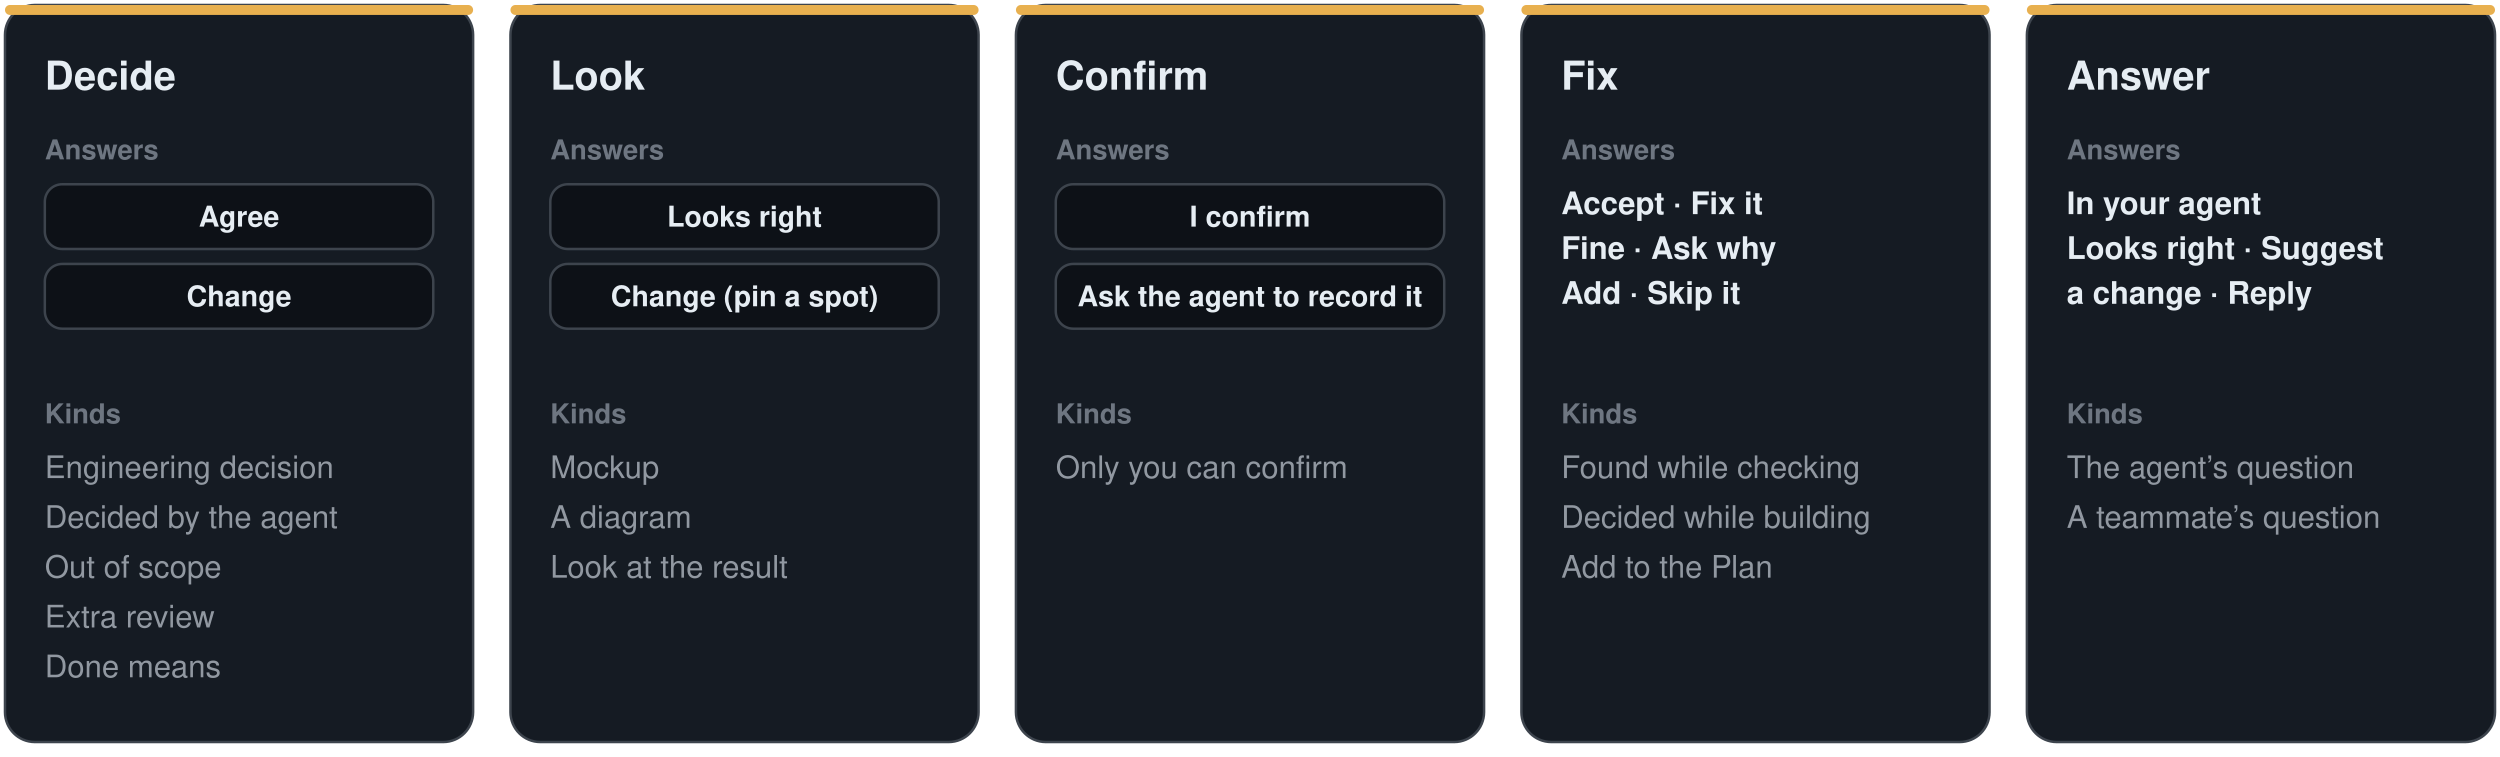
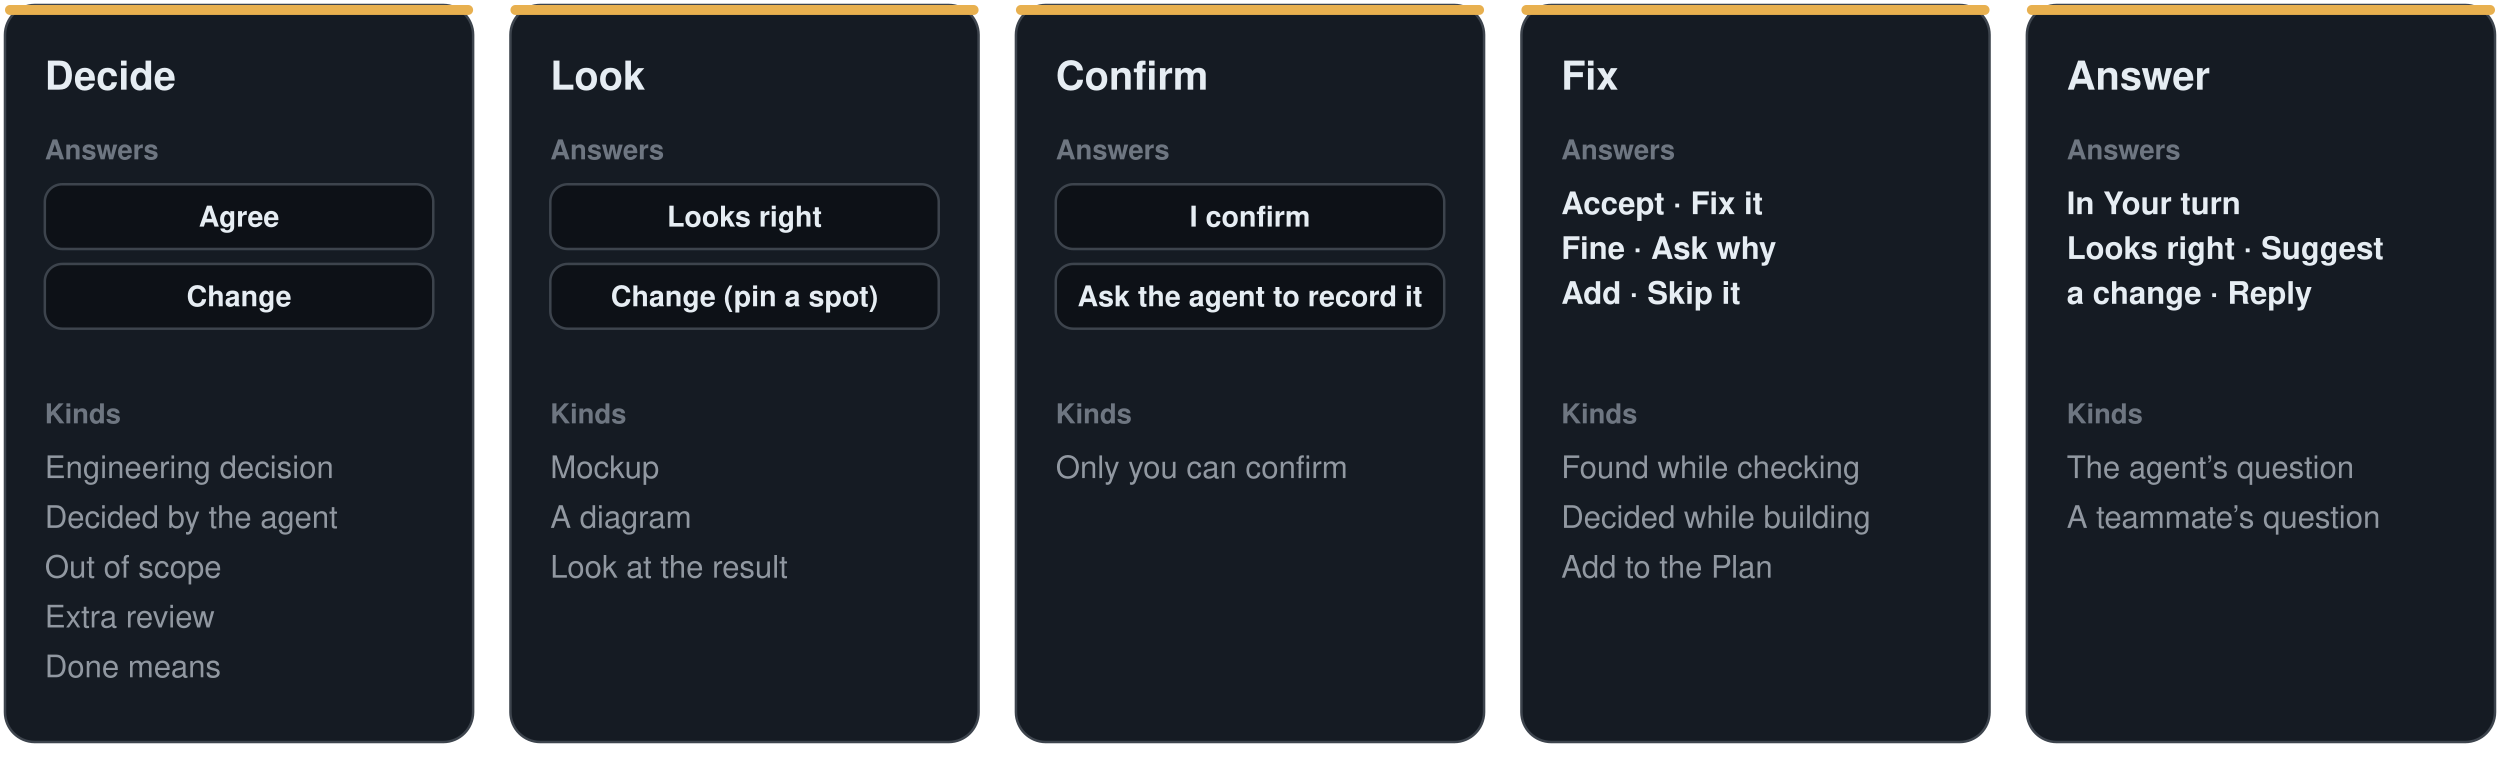
<svg xmlns="http://www.w3.org/2000/svg" width="1004" height="304" viewBox="-2 -2 1004 304" role="img" aria-label="Five families of items, each with its own answers: Decide, Look, Confirm, Fix and Answer">
  <rect x="0" y="0" width="188" height="296" rx="12" fill="#151b23" stroke="#3d444d" stroke-width="1" />
  <rect x="0" y="0" width="188" height="4" rx="2" fill="#e8b04f" />
  <text x="16" y="34" font-family="-apple-system, BlinkMacSystemFont, 'Segoe UI', 'Helvetica Neue', Helvetica, Arial, sans-serif" font-size="16" font-weight="700" fill="#e6edf3" text-anchor="start">Decide</text>
  <text x="16" y="62" font-family="-apple-system, BlinkMacSystemFont, 'Segoe UI', 'Helvetica Neue', Helvetica, Arial, sans-serif" font-size="11" font-weight="700" fill="#6e7681" text-anchor="start">Answers</text>
  <rect x="16" y="72" width="156" height="26" rx="7" fill="#0d1117" stroke="#3d444d" />
  <text x="94.0" y="89.0" font-family="-apple-system, BlinkMacSystemFont, 'Segoe UI', 'Helvetica Neue', Helvetica, Arial, sans-serif" font-size="11.5" font-weight="600" fill="#e6edf3" text-anchor="middle">Agree</text>
  <rect x="16" y="104" width="156" height="26" rx="7" fill="#0d1117" stroke="#3d444d" />
  <text x="94.0" y="121.0" font-family="-apple-system, BlinkMacSystemFont, 'Segoe UI', 'Helvetica Neue', Helvetica, Arial, sans-serif" font-size="11.5" font-weight="600" fill="#e6edf3" text-anchor="middle">Change</text>
  <text x="16" y="168" font-family="-apple-system, BlinkMacSystemFont, 'Segoe UI', 'Helvetica Neue', Helvetica, Arial, sans-serif" font-size="11" font-weight="700" fill="#6e7681" text-anchor="start">Kinds</text>
  <text x="16" y="190" font-family="-apple-system, BlinkMacSystemFont, 'Segoe UI', 'Helvetica Neue', Helvetica, Arial, sans-serif" font-size="12.5" font-weight="400" fill="#9198a1" text-anchor="start">Engineering decision</text>
  <text x="16" y="210" font-family="-apple-system, BlinkMacSystemFont, 'Segoe UI', 'Helvetica Neue', Helvetica, Arial, sans-serif" font-size="12.5" font-weight="400" fill="#9198a1" text-anchor="start">Decided by the agent</text>
  <text x="16" y="230" font-family="-apple-system, BlinkMacSystemFont, 'Segoe UI', 'Helvetica Neue', Helvetica, Arial, sans-serif" font-size="12.5" font-weight="400" fill="#9198a1" text-anchor="start">Out of scope</text>
  <text x="16" y="250" font-family="-apple-system, BlinkMacSystemFont, 'Segoe UI', 'Helvetica Neue', Helvetica, Arial, sans-serif" font-size="12.5" font-weight="400" fill="#9198a1" text-anchor="start">Extra review</text>
  <text x="16" y="270" font-family="-apple-system, BlinkMacSystemFont, 'Segoe UI', 'Helvetica Neue', Helvetica, Arial, sans-serif" font-size="12.5" font-weight="400" fill="#9198a1" text-anchor="start">Done means</text>
  <rect x="203" y="0" width="188" height="296" rx="12" fill="#151b23" stroke="#3d444d" stroke-width="1" />
  <rect x="203" y="0" width="188" height="4" rx="2" fill="#e8b04f" />
  <text x="219" y="34" font-family="-apple-system, BlinkMacSystemFont, 'Segoe UI', 'Helvetica Neue', Helvetica, Arial, sans-serif" font-size="16" font-weight="700" fill="#e6edf3" text-anchor="start">Look</text>
  <text x="219" y="62" font-family="-apple-system, BlinkMacSystemFont, 'Segoe UI', 'Helvetica Neue', Helvetica, Arial, sans-serif" font-size="11" font-weight="700" fill="#6e7681" text-anchor="start">Answers</text>
  <rect x="219" y="72" width="156" height="26" rx="7" fill="#0d1117" stroke="#3d444d" />
  <text x="297.0" y="89.0" font-family="-apple-system, BlinkMacSystemFont, 'Segoe UI', 'Helvetica Neue', Helvetica, Arial, sans-serif" font-size="11.5" font-weight="600" fill="#e6edf3" text-anchor="middle">Looks right</text>
  <rect x="219" y="104" width="156" height="26" rx="7" fill="#0d1117" stroke="#3d444d" />
  <text x="297.0" y="121.0" font-family="-apple-system, BlinkMacSystemFont, 'Segoe UI', 'Helvetica Neue', Helvetica, Arial, sans-serif" font-size="11.5" font-weight="600" fill="#e6edf3" text-anchor="middle">Change (pin a spot)</text>
  <text x="219" y="168" font-family="-apple-system, BlinkMacSystemFont, 'Segoe UI', 'Helvetica Neue', Helvetica, Arial, sans-serif" font-size="11" font-weight="700" fill="#6e7681" text-anchor="start">Kinds</text>
  <text x="219" y="190" font-family="-apple-system, BlinkMacSystemFont, 'Segoe UI', 'Helvetica Neue', Helvetica, Arial, sans-serif" font-size="12.5" font-weight="400" fill="#9198a1" text-anchor="start">Mockup</text>
  <text x="219" y="210" font-family="-apple-system, BlinkMacSystemFont, 'Segoe UI', 'Helvetica Neue', Helvetica, Arial, sans-serif" font-size="12.5" font-weight="400" fill="#9198a1" text-anchor="start">A diagram</text>
  <text x="219" y="230" font-family="-apple-system, BlinkMacSystemFont, 'Segoe UI', 'Helvetica Neue', Helvetica, Arial, sans-serif" font-size="12.5" font-weight="400" fill="#9198a1" text-anchor="start">Look at the result</text>
  <rect x="406" y="0" width="188" height="296" rx="12" fill="#151b23" stroke="#3d444d" stroke-width="1" />
  <rect x="406" y="0" width="188" height="4" rx="2" fill="#e8b04f" />
  <text x="422" y="34" font-family="-apple-system, BlinkMacSystemFont, 'Segoe UI', 'Helvetica Neue', Helvetica, Arial, sans-serif" font-size="16" font-weight="700" fill="#e6edf3" text-anchor="start">Confirm</text>
  <text x="422" y="62" font-family="-apple-system, BlinkMacSystemFont, 'Segoe UI', 'Helvetica Neue', Helvetica, Arial, sans-serif" font-size="11" font-weight="700" fill="#6e7681" text-anchor="start">Answers</text>
  <rect x="422" y="72" width="156" height="26" rx="7" fill="#0d1117" stroke="#3d444d" />
  <text x="500.0" y="89.0" font-family="-apple-system, BlinkMacSystemFont, 'Segoe UI', 'Helvetica Neue', Helvetica, Arial, sans-serif" font-size="11.5" font-weight="600" fill="#e6edf3" text-anchor="middle">I confirm</text>
  <rect x="422" y="104" width="156" height="26" rx="7" fill="#0d1117" stroke="#3d444d" />
  <text x="500.0" y="121.0" font-family="-apple-system, BlinkMacSystemFont, 'Segoe UI', 'Helvetica Neue', Helvetica, Arial, sans-serif" font-size="11.5" font-weight="600" fill="#e6edf3" text-anchor="middle">Ask the agent to record it</text>
  <text x="422" y="168" font-family="-apple-system, BlinkMacSystemFont, 'Segoe UI', 'Helvetica Neue', Helvetica, Arial, sans-serif" font-size="11" font-weight="700" fill="#6e7681" text-anchor="start">Kinds</text>
  <text x="422" y="190" font-family="-apple-system, BlinkMacSystemFont, 'Segoe UI', 'Helvetica Neue', Helvetica, Arial, sans-serif" font-size="12.5" font-weight="400" fill="#9198a1" text-anchor="start">Only you can confirm</text>
  <rect x="609" y="0" width="188" height="296" rx="12" fill="#151b23" stroke="#3d444d" stroke-width="1" />
  <rect x="609" y="0" width="188" height="4" rx="2" fill="#e8b04f" />
  <text x="625" y="34" font-family="-apple-system, BlinkMacSystemFont, 'Segoe UI', 'Helvetica Neue', Helvetica, Arial, sans-serif" font-size="16" font-weight="700" fill="#e6edf3" text-anchor="start">Fix</text>
  <text x="625" y="62" font-family="-apple-system, BlinkMacSystemFont, 'Segoe UI', 'Helvetica Neue', Helvetica, Arial, sans-serif" font-size="11" font-weight="700" fill="#6e7681" text-anchor="start">Answers</text>
  <text x="625" y="84" font-family="-apple-system, BlinkMacSystemFont, 'Segoe UI', 'Helvetica Neue', Helvetica, Arial, sans-serif" font-size="12.5" font-weight="600" fill="#e6edf3" text-anchor="start">Accept · Fix it</text>
  <text x="625" y="102" font-family="-apple-system, BlinkMacSystemFont, 'Segoe UI', 'Helvetica Neue', Helvetica, Arial, sans-serif" font-size="12.5" font-weight="600" fill="#e6edf3" text-anchor="start">Fine · Ask why</text>
  <text x="625" y="120" font-family="-apple-system, BlinkMacSystemFont, 'Segoe UI', 'Helvetica Neue', Helvetica, Arial, sans-serif" font-size="12.5" font-weight="600" fill="#e6edf3" text-anchor="start">Add · Skip it</text>
  <text x="625" y="168" font-family="-apple-system, BlinkMacSystemFont, 'Segoe UI', 'Helvetica Neue', Helvetica, Arial, sans-serif" font-size="11" font-weight="700" fill="#6e7681" text-anchor="start">Kinds</text>
  <text x="625" y="190" font-family="-apple-system, BlinkMacSystemFont, 'Segoe UI', 'Helvetica Neue', Helvetica, Arial, sans-serif" font-size="12.5" font-weight="400" fill="#9198a1" text-anchor="start">Found while checking</text>
  <text x="625" y="210" font-family="-apple-system, BlinkMacSystemFont, 'Segoe UI', 'Helvetica Neue', Helvetica, Arial, sans-serif" font-size="12.5" font-weight="400" fill="#9198a1" text-anchor="start">Decided while building</text>
  <text x="625" y="230" font-family="-apple-system, BlinkMacSystemFont, 'Segoe UI', 'Helvetica Neue', Helvetica, Arial, sans-serif" font-size="12.5" font-weight="400" fill="#9198a1" text-anchor="start">Add to the Plan</text>
  <rect x="812" y="0" width="188" height="296" rx="12" fill="#151b23" stroke="#3d444d" stroke-width="1" />
  <rect x="812" y="0" width="188" height="4" rx="2" fill="#e8b04f" />
  <text x="828" y="34" font-family="-apple-system, BlinkMacSystemFont, 'Segoe UI', 'Helvetica Neue', Helvetica, Arial, sans-serif" font-size="16" font-weight="700" fill="#e6edf3" text-anchor="start">Answer</text>
  <text x="828" y="62" font-family="-apple-system, BlinkMacSystemFont, 'Segoe UI', 'Helvetica Neue', Helvetica, Arial, sans-serif" font-size="11" font-weight="700" fill="#6e7681" text-anchor="start">Answers</text>
-   <text x="828" y="84" font-family="-apple-system, BlinkMacSystemFont, 'Segoe UI', 'Helvetica Neue', Helvetica, Arial, sans-serif" font-size="12.5" font-weight="600" fill="#e6edf3" text-anchor="start">In your agent</text>
+   <text x="828" y="84" font-family="-apple-system, BlinkMacSystemFont, 'Segoe UI', 'Helvetica Neue', Helvetica, Arial, sans-serif" font-size="12.5" font-weight="600" fill="#e6edf3" text-anchor="start">In Your turn</text>
  <text x="828" y="102" font-family="-apple-system, BlinkMacSystemFont, 'Segoe UI', 'Helvetica Neue', Helvetica, Arial, sans-serif" font-size="12.5" font-weight="600" fill="#e6edf3" text-anchor="start">Looks right · Suggest</text>
  <text x="828" y="120" font-family="-apple-system, BlinkMacSystemFont, 'Segoe UI', 'Helvetica Neue', Helvetica, Arial, sans-serif" font-size="12.5" font-weight="600" fill="#e6edf3" text-anchor="start">a change · Reply</text>
  <text x="828" y="168" font-family="-apple-system, BlinkMacSystemFont, 'Segoe UI', 'Helvetica Neue', Helvetica, Arial, sans-serif" font-size="11" font-weight="700" fill="#6e7681" text-anchor="start">Kinds</text>
  <text x="828" y="190" font-family="-apple-system, BlinkMacSystemFont, 'Segoe UI', 'Helvetica Neue', Helvetica, Arial, sans-serif" font-size="12.5" font-weight="400" fill="#9198a1" text-anchor="start">The agent’s question</text>
  <text x="828" y="210" font-family="-apple-system, BlinkMacSystemFont, 'Segoe UI', 'Helvetica Neue', Helvetica, Arial, sans-serif" font-size="12.5" font-weight="400" fill="#9198a1" text-anchor="start">A teammate’s question</text>
</svg>
